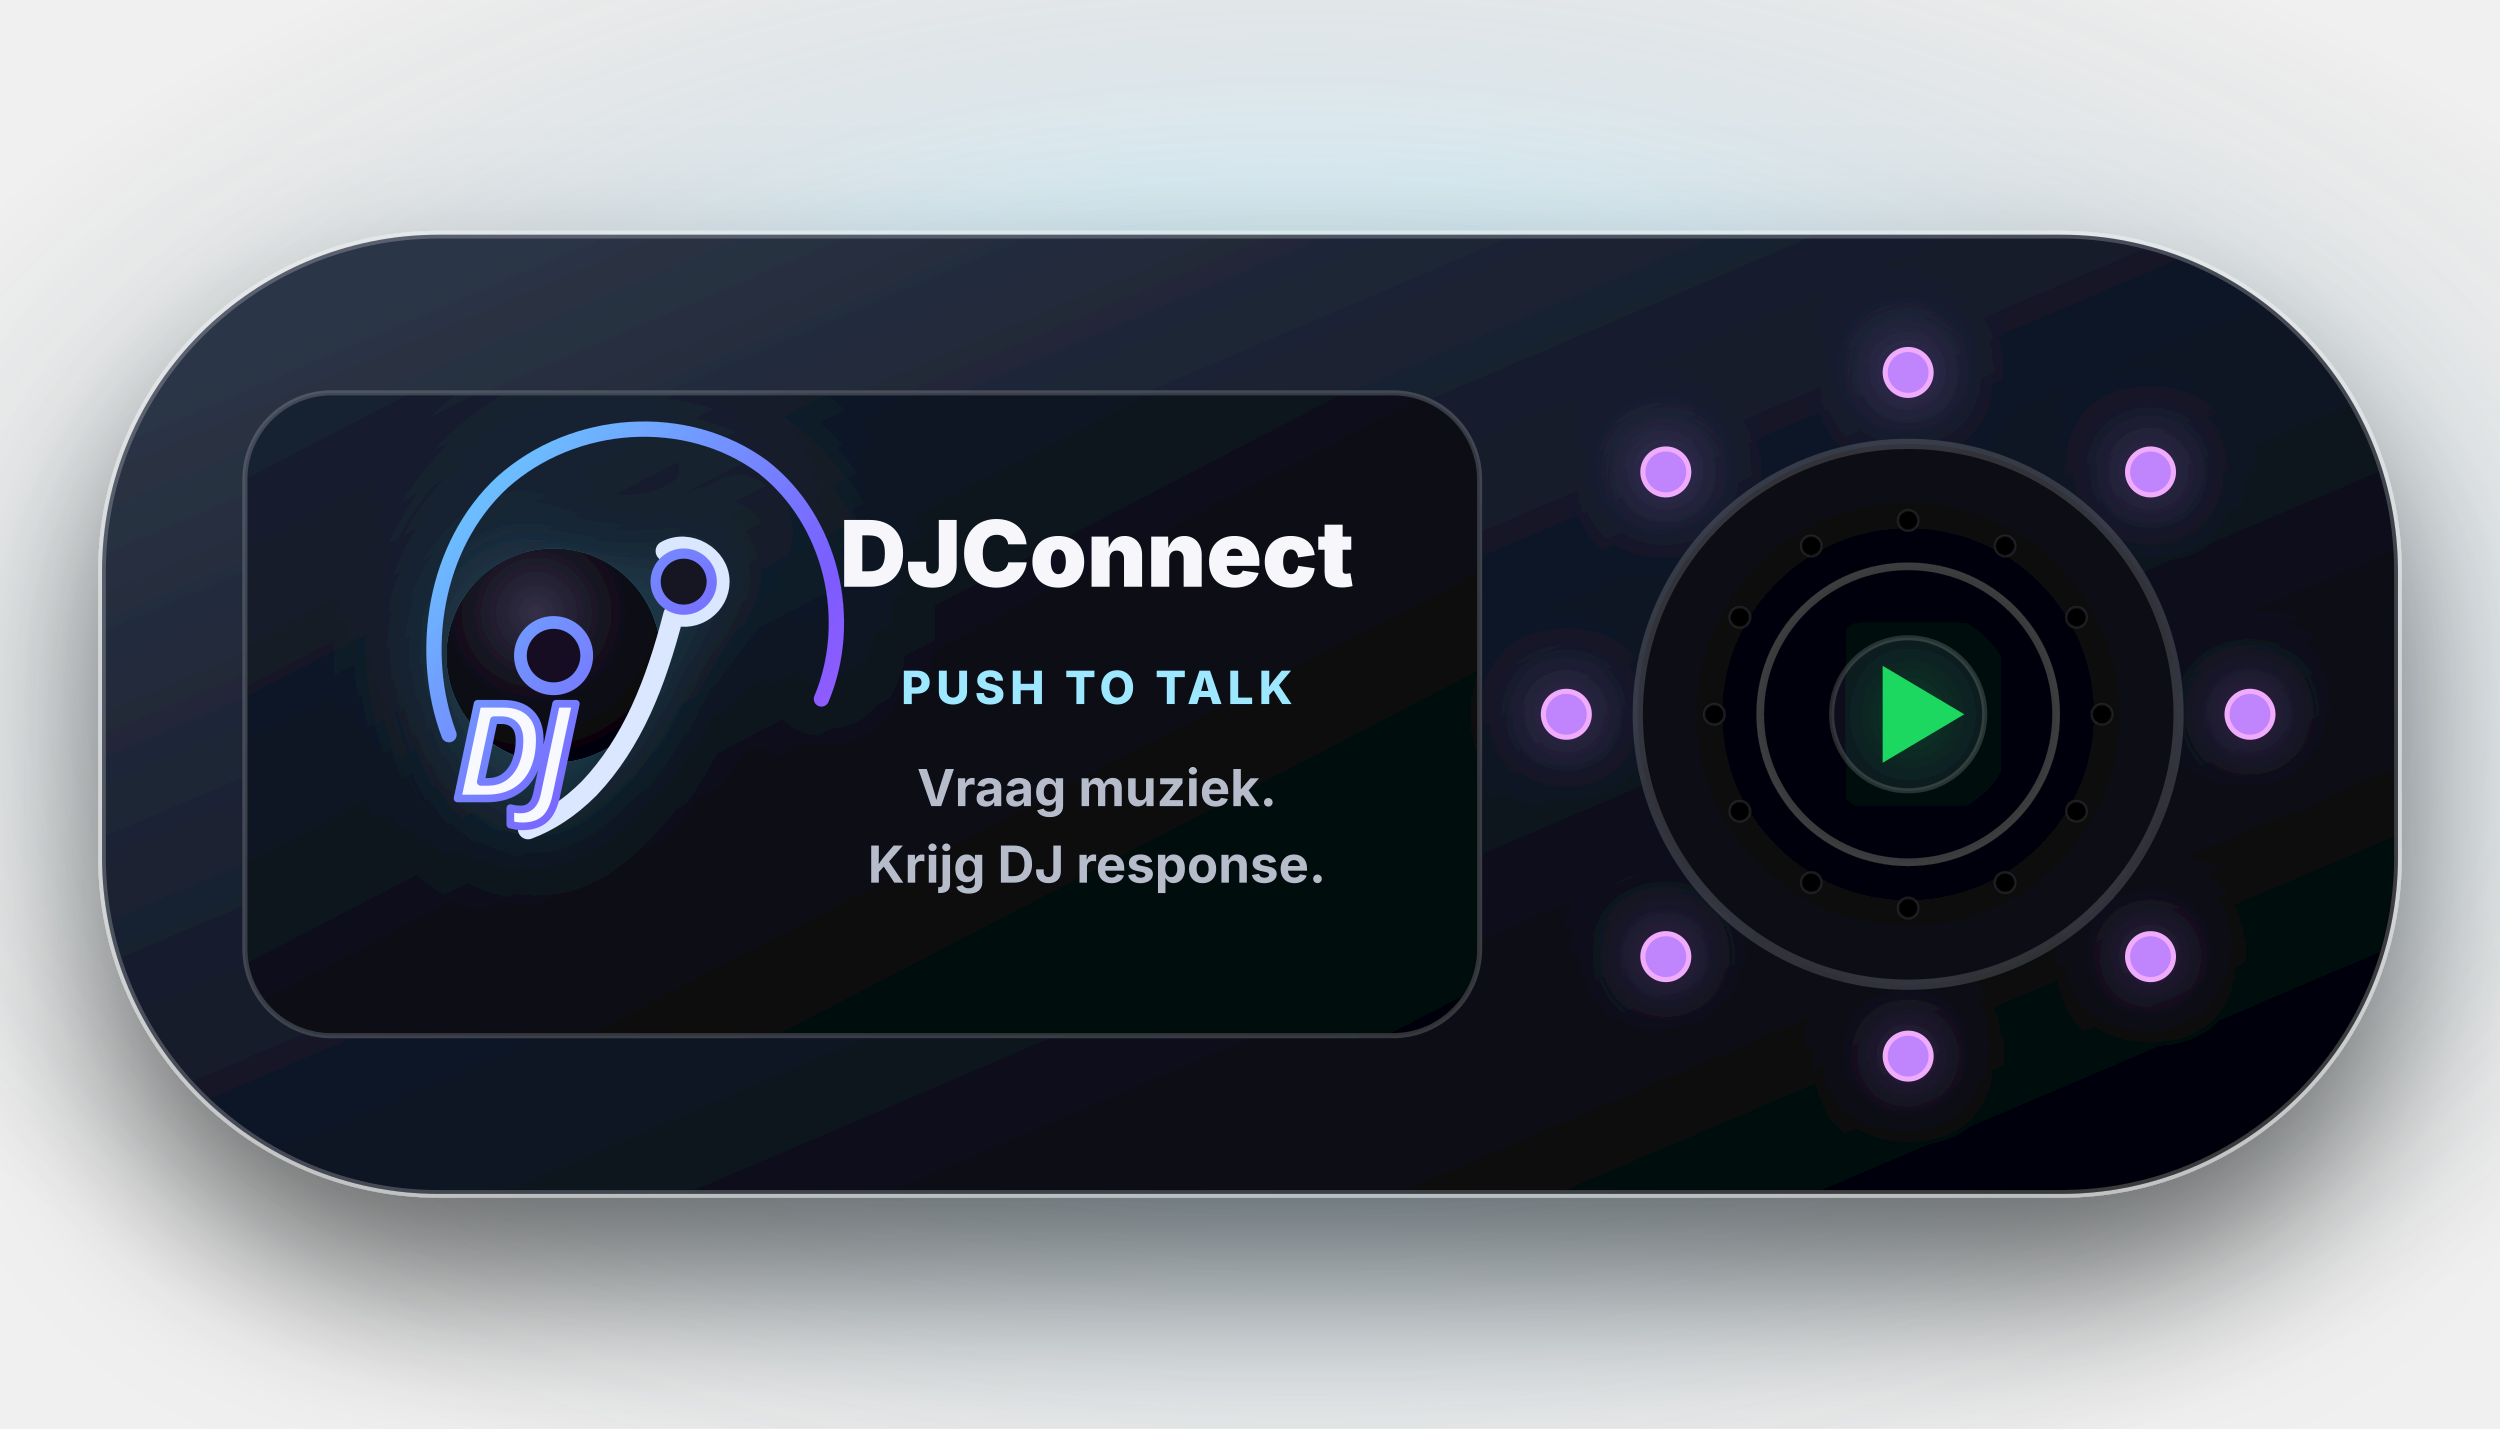
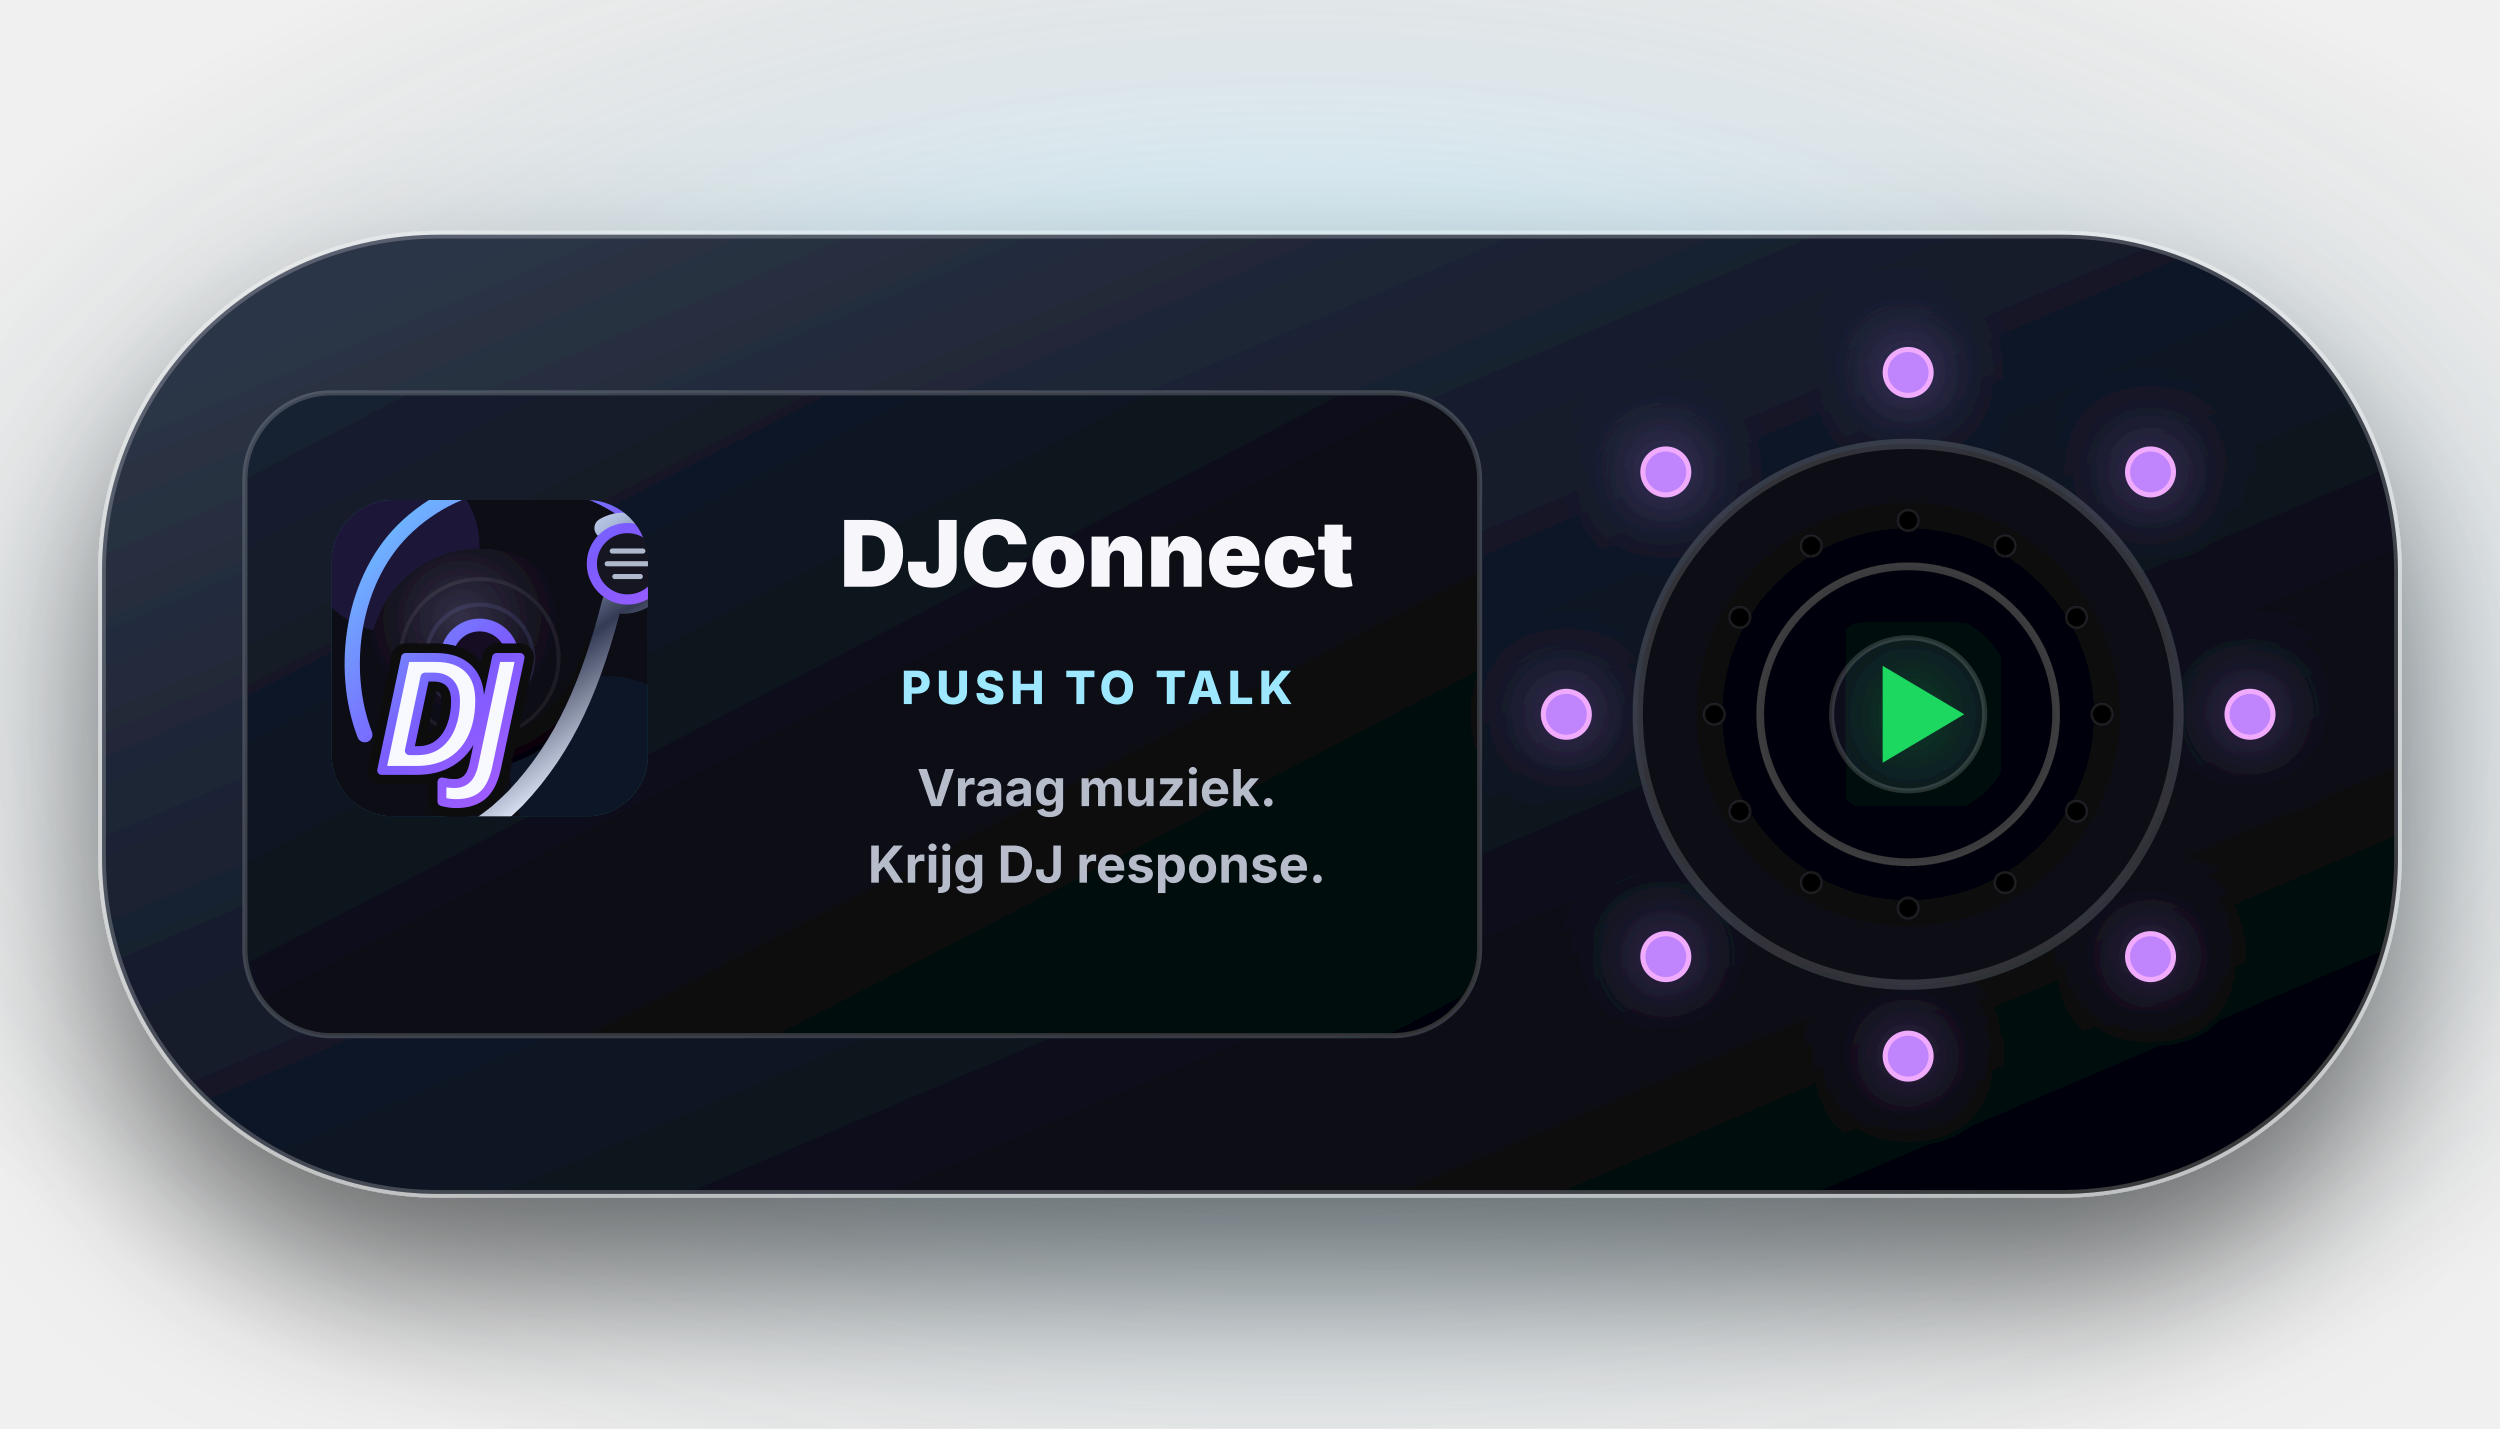
<svg xmlns="http://www.w3.org/2000/svg" viewBox="0 0 980 560" role="img" aria-labelledby="title desc">
  <defs>
    <radialGradient id="glow" cx="52%" cy="48%" r="62%">
      <stop offset="0%" stop-color="#1ed760" stop-opacity="0.34" />
      <stop offset="58%" stop-color="#38bdf8" stop-opacity="0.13" />
      <stop offset="100%" stop-color="#000" stop-opacity="0" />
    </radialGradient>
    <linearGradient id="body" x1="10%" x2="94%" y1="8%" y2="92%">
      <stop offset="0%" stop-color="#2c3546" />
      <stop offset="46%" stop-color="#111827" />
      <stop offset="100%" stop-color="#030407" />
    </linearGradient>
    <linearGradient id="screen" x1="0%" x2="100%" y1="0%" y2="100%">
      <stop offset="0%" stop-color="#182233" />
      <stop offset="62%" stop-color="#070b12" />
      <stop offset="100%" stop-color="#050608" />
    </linearGradient>
-     <linearGradient id="iconAccent" x1="170" y1="154" x2="406" y2="376" gradientUnits="userSpaceOnUse">
+     <linearGradient id="djAccent" x1="126" y1="190" x2="266" y2="330" gradientUnits="userSpaceOnUse">
      <stop offset="0%" stop-color="#66e0ff" />
-       <stop offset="50%" stop-color="#7b5cff" />
+       <stop offset="48%" stop-color="#7b5cff" />
      <stop offset="100%" stop-color="#db5cff" />
    </linearGradient>
-     <radialGradient id="iconVinyl" cx="42%" cy="30%" r="74%">
+     <linearGradient id="djMetal" x1="210" y1="190" x2="270" y2="275" gradientUnits="userSpaceOnUse">
+       <stop offset="0%" stop-color="#f2f7ff" />
+       <stop offset="28%" stop-color="#aebdde" />
+       <stop offset="58%" stop-color="#343b54" />
+       <stop offset="100%" stop-color="#e4ecff" />
+     </linearGradient>
+     <radialGradient id="djVinyl" cx="42%" cy="32%" r="76%">
      <stop offset="0%" stop-color="#343047" />
      <stop offset="48%" stop-color="#13111d" />
      <stop offset="100%" stop-color="#030207" />
    </radialGradient>
    <filter id="shadow" x="-20%" y="-30%" width="140%" height="170%">
      <feDropShadow dx="0" dy="34" stdDeviation="32" flood-color="#000" flood-opacity="0.55" />
    </filter>
    <filter id="greenGlow" x="-45%" y="-45%" width="190%" height="190%">
      <feDropShadow dx="0" dy="0" stdDeviation="18" flood-color="#1ed760" flood-opacity="0.68" />
    </filter>
    <filter id="purpleGlow" x="-45%" y="-45%" width="190%" height="190%">
      <feDropShadow dx="0" dy="0" stdDeviation="14" flood-color="#c084fc" flood-opacity="0.78" />
    </filter>
    <filter id="iconGlow" x="-45%" y="-45%" width="190%" height="190%">
      <feDropShadow dx="0" dy="0" stdDeviation="12" flood-color="#7b5cff" flood-opacity="0.62" />
      <feDropShadow dx="0" dy="0" stdDeviation="18" flood-color="#66e0ff" flood-opacity="0.24" />
    </filter>
    <clipPath id="screenClip">
      <rect x="96" y="154" width="484" height="252" rx="34" />
    </clipPath>
+     <clipPath id="djIconClip">
+       <rect x="130" y="196" width="124" height="124" rx="24" />
+     </clipPath>
  </defs>
  <rect width="980" height="560" fill="url(#glow)" />
  <g filter="url(#shadow)">
    <rect x="40" y="92" width="900" height="376" rx="132" fill="url(#body)" stroke="rgba(255,255,255,0.22)" stroke-width="3" />
    <rect x="96" y="154" width="484" height="252" rx="34" fill="url(#screen)" stroke="rgba(255,255,255,0.18)" stroke-width="2" />
    <g clip-path="url(#screenClip)">
-       <g filter="url(#iconGlow)">
-         <path d="M176 288c-12-32-6-74 21-99 28-25 72-28 102-6 27 21 36 60 23 91" fill="none" stroke="url(#iconAccent)" stroke-width="6" stroke-linecap="round" />
-         <circle cx="217" cy="257" r="42" fill="url(#iconVinyl)" />
-         <circle cx="217" cy="257" r="13" fill="#151023" stroke="url(#iconAccent)" stroke-width="5" />
-         <path d="M261 216c9-5 21 2 21 12 0 9-9 16-18 13-7 27-16 50-33 68-8 8-16 13-24 16" fill="none" stroke="#dbe6ff" stroke-width="8" stroke-linecap="round" stroke-linejoin="round" />
-         <circle cx="268" cy="228" r="11" fill="#131522" stroke="url(#iconAccent)" stroke-width="4" />
-         <text x="178" y="313" fill="#f7f9ff" stroke="url(#iconAccent)" stroke-width="3" stroke-linejoin="round" font-family="Avenir Next, Arial Black, Impact, sans-serif" font-style="italic" font-weight="900" font-size="52" letter-spacing="-5">DJ</text>
+       <g clip-path="url(#djIconClip)" filter="url(#iconGlow)">
+         <rect x="130" y="196" width="124" height="124" rx="24" fill="#0b0815" />
+         <circle cx="154" cy="214" r="34" fill="#7d5cff" opacity="0.15" />
+         <circle cx="238" cy="303" r="38" fill="#3ce1ff" opacity="0.08" />
+         <path d="M143 288c-10-26-5-62 17-82 24-22 60-24 86-5 23 17 31 50 20 78" fill="none" stroke="url(#djAccent)" stroke-width="6" stroke-linecap="round" />
+         <circle cx="188" cy="258" r="43" fill="url(#djVinyl)" />
+         <circle cx="188" cy="258" r="31" fill="none" stroke="#fff" stroke-opacity="0.07" stroke-width="1.5" />
+         <circle cx="188" cy="258" r="21" fill="none" stroke="#8fa0ff" stroke-opacity="0.13" stroke-width="1.6" />
+         <circle cx="188" cy="258" r="13" fill="#151023" stroke="url(#djAccent)" stroke-width="5" />
+         <path d="M237 207c10-6 23 2 23 14 0 10-10 18-20 15-8 31-18 56-38 77-9 9-18 15-27 18" fill="none" stroke="url(#djMetal)" stroke-width="8" stroke-linecap="round" stroke-linejoin="round" />
+         <circle cx="246" cy="221" r="14" fill="#131522" stroke="url(#djAccent)" stroke-width="4" />
+         <path d="M240 216h12M238 221h16M241 226h10" stroke="#dbe6ff" stroke-opacity="0.78" stroke-width="2" stroke-linecap="round" />
+         <text x="148" y="302" fill="#080711" stroke="#080711" stroke-width="11" stroke-linejoin="round" font-family="Avenir Next, Arial Black, Impact, sans-serif" font-style="italic" font-weight="900" font-size="62" letter-spacing="-7">DJ</text>
+         <text x="148" y="302" fill="#f7f9ff" stroke="url(#djAccent)" stroke-width="3.5" stroke-linejoin="round" font-family="Avenir Next, Arial Black, Impact, sans-serif" font-style="italic" font-weight="900" font-size="62" letter-spacing="-7">DJ</text>
      </g>
      <text x="430" y="230" text-anchor="middle" fill="#f7f7fb" font-family="Inter, Arial, sans-serif" font-size="36" font-weight="900">DJConnect</text>
      <text x="430" y="276" text-anchor="middle" fill="#9de8ff" font-family="Inter, Arial, sans-serif" font-size="18" font-weight="800" letter-spacing="2">PUSH TO TALK</text>
      <text x="430" y="316" text-anchor="middle" fill="#b7bccb" font-family="Inter, Arial, sans-serif" font-size="20" font-weight="700">Vraag muziek.</text>
      <text x="430" y="346" text-anchor="middle" fill="#b7bccb" font-family="Inter, Arial, sans-serif" font-size="20" font-weight="700">Krijg DJ response.</text>
    </g>
    <circle cx="748" cy="280" r="106" fill="#0a0d13" stroke="rgba(255,255,255,0.16)" stroke-width="4" />
    <g fill="#c084fc" stroke="#f0abfc" stroke-width="2" filter="url(#purpleGlow)">
      <circle cx="748" cy="146" r="9" />
      <circle cx="843" cy="185" r="9" />
      <circle cx="882" cy="280" r="9" />
      <circle cx="843" cy="375" r="9" />
      <circle cx="748" cy="414" r="9" />
      <circle cx="653" cy="375" r="9" />
      <circle cx="614" cy="280" r="9" />
      <circle cx="653" cy="185" r="9" />
    </g>
    <circle cx="748" cy="280" r="78" fill="#05060a" stroke="#090b11" stroke-width="10" />
    <circle cx="748" cy="280" r="58" fill="#020308" stroke="rgba(255,255,255,0.22)" stroke-width="3" />
    <g fill="#000" stroke="rgba(255,255,255,0.10)" stroke-width="1">
      <circle cx="748" cy="204" r="4" />
      <circle cx="786" cy="214" r="4" />
      <circle cx="814" cy="242" r="4" />
      <circle cx="824" cy="280" r="4" />
      <circle cx="814" cy="318" r="4" />
      <circle cx="786" cy="346" r="4" />
      <circle cx="748" cy="356" r="4" />
      <circle cx="710" cy="346" r="4" />
      <circle cx="682" cy="318" r="4" />
      <circle cx="672" cy="280" r="4" />
      <circle cx="682" cy="242" r="4" />
      <circle cx="710" cy="214" r="4" />
    </g>
    <circle cx="748" cy="280" r="30" fill="#0d111b" stroke="rgba(255,255,255,0.16)" stroke-width="2" />
    <path d="M748 224v22" stroke="#c084fc" stroke-width="7" stroke-linecap="round" filter="url(#purpleGlow)" />
    <polygon points="738,261 738,299 770,280" fill="#1ed760" filter="url(#greenGlow)" />
  </g>
</svg>
